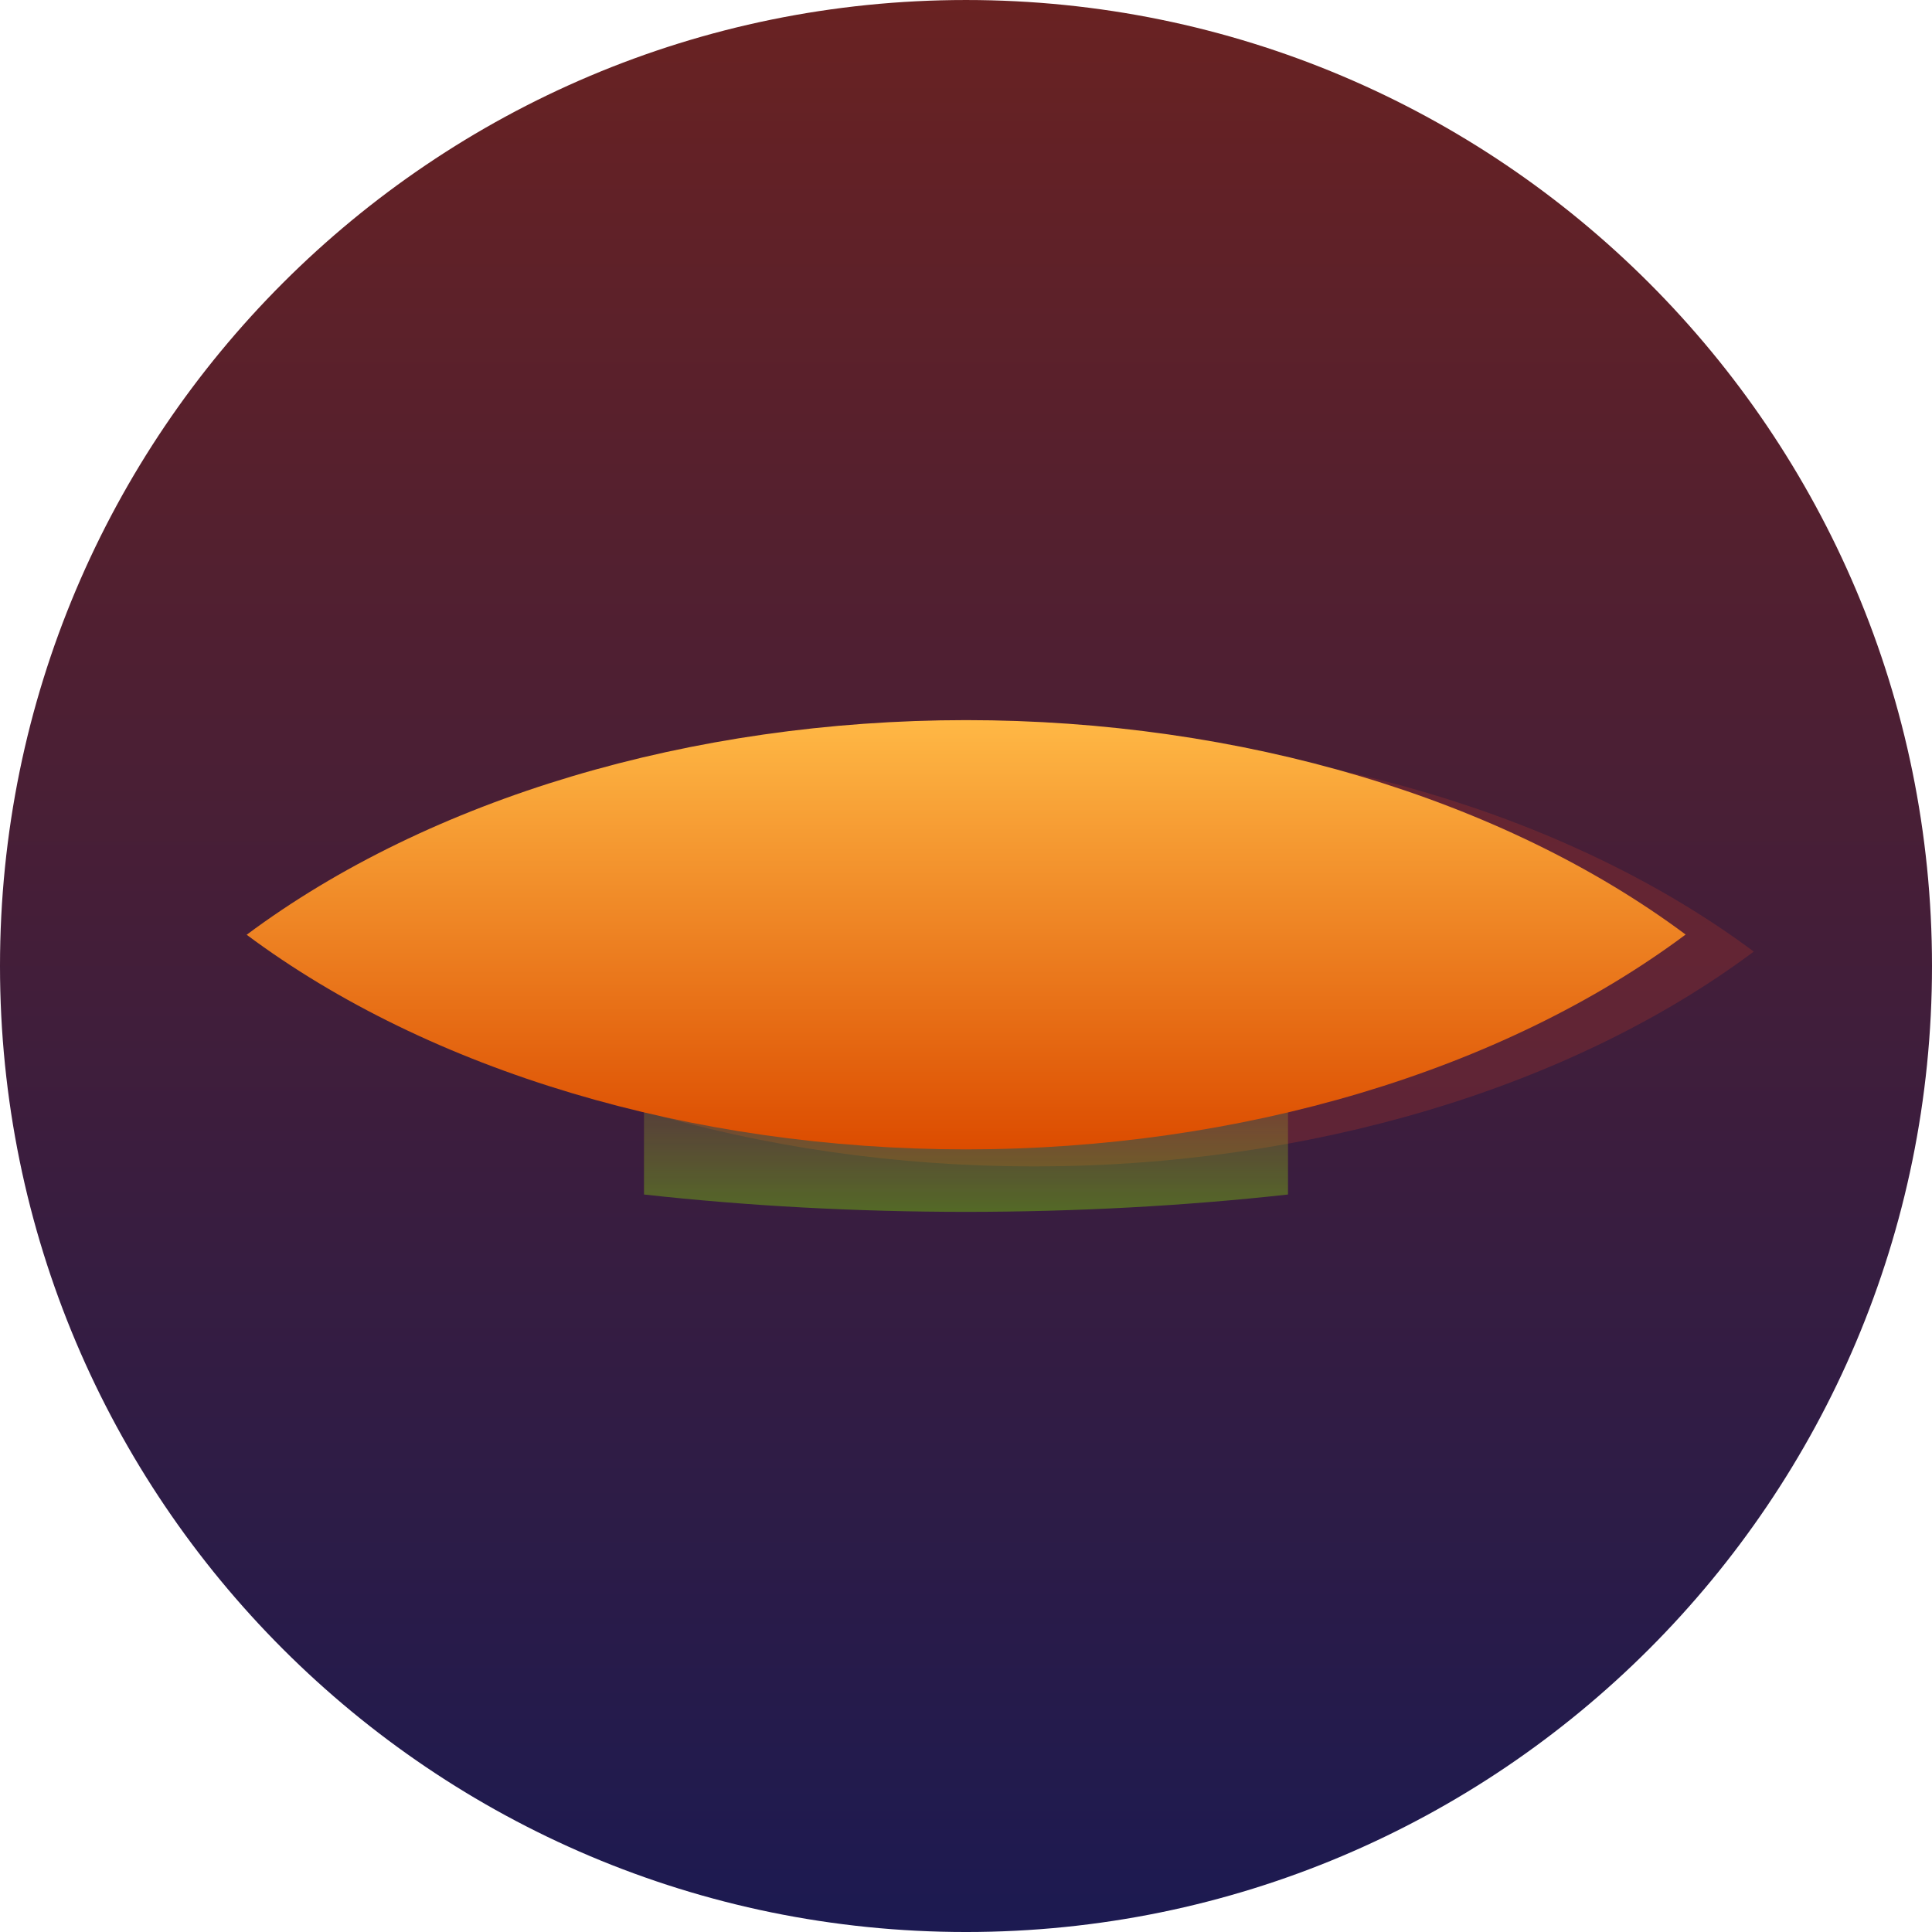
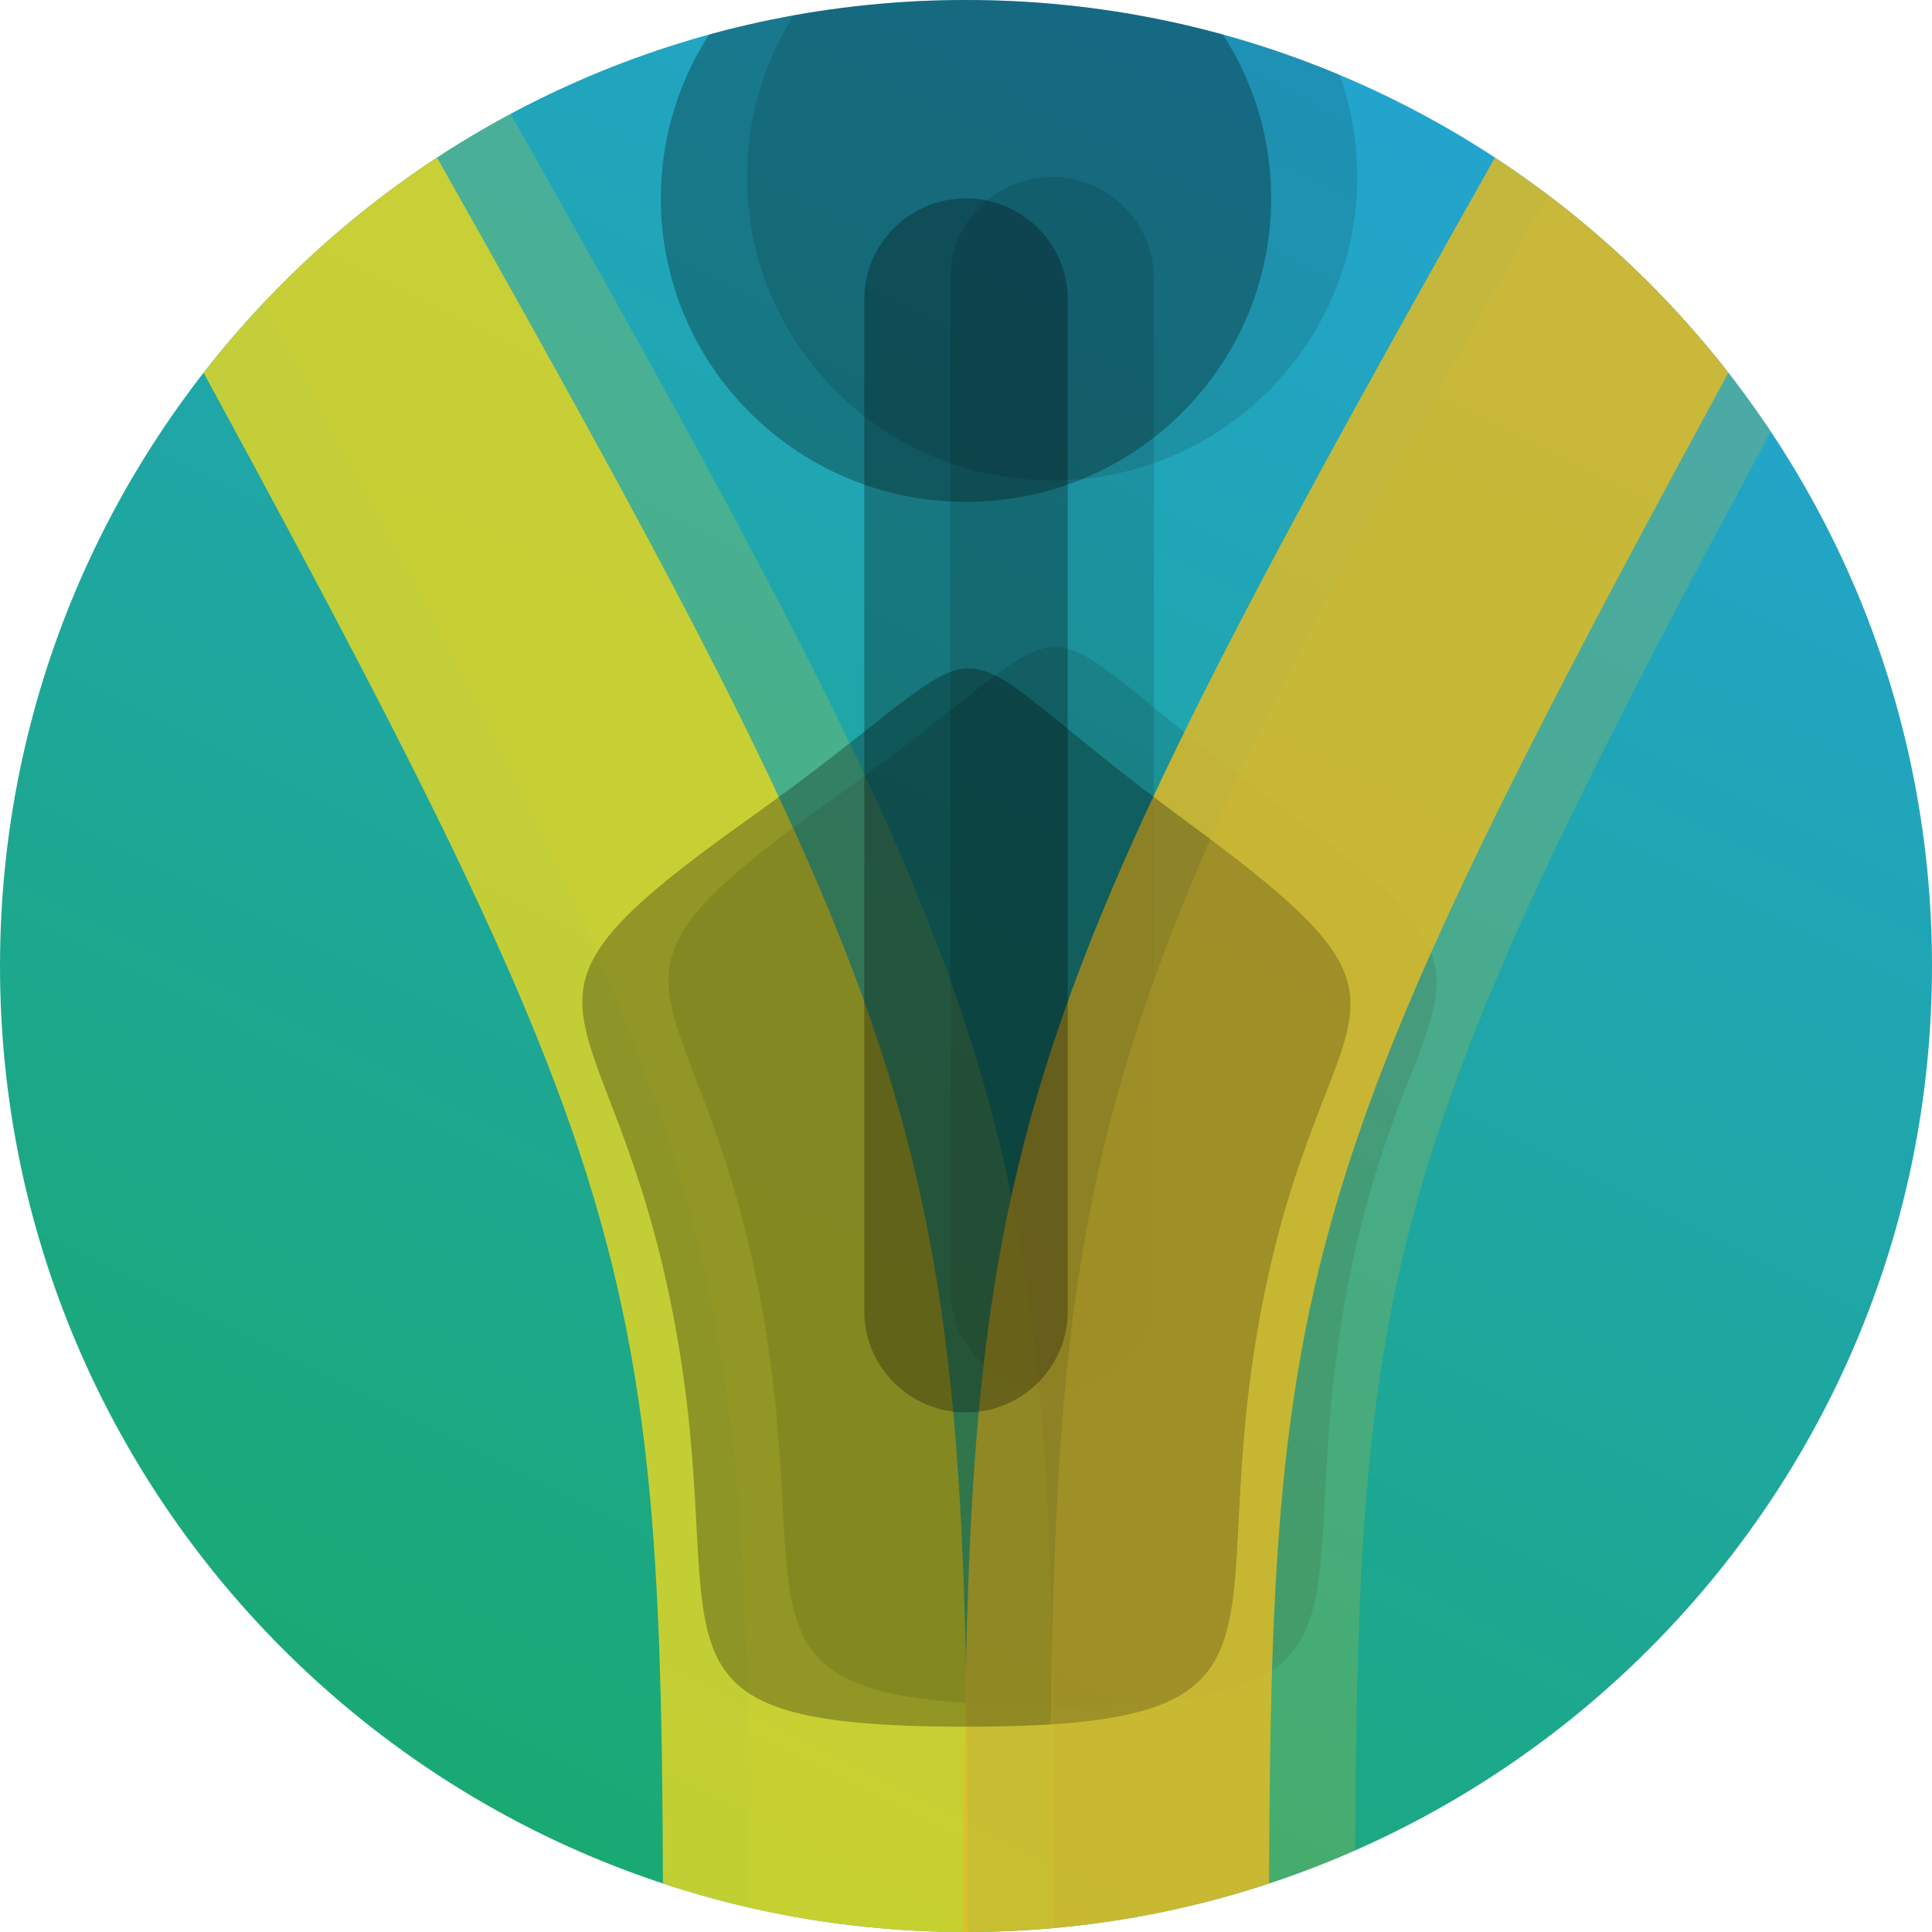
<svg xmlns="http://www.w3.org/2000/svg" xmlns:xlink="http://www.w3.org/1999/xlink" width="120mm" height="120mm" viewBox="0 0 120 120" version="1.1" id="svg5">
  <defs id="defs2">
-     <linearGradient id="linearGradient3095">
-       <stop style="stop-color:#ffb845;stop-opacity:0;" offset="0" id="stop3091" />
-       <stop style="stop-color:#7bdc00;stop-opacity:0.398;" offset="1" id="stop3093" />
+     <linearGradient id="linearGradient1474">
+       <stop style="stop-color:#1aa973;stop-opacity:1;" offset="0" id="stop1470" />
+       <stop style="stop-color:#23a4d2;stop-opacity:1;" offset="1" id="stop1472" />
    </linearGradient>
-     <linearGradient id="linearGradient2940">
-       <stop style="stop-color:#692222;stop-opacity:1;" offset="0" id="stop2936" />
-       <stop style="stop-color:#1c1a51;stop-opacity:1;" offset="1" id="stop2938" />
-     </linearGradient>
-     <linearGradient id="linearGradient1022">
-       <stop style="stop-color:#ffb845;stop-opacity:1;" offset="0" id="stop1018" />
-       <stop style="stop-color:#dc4c00;stop-opacity:1;" offset="1" id="stop1020" />
-     </linearGradient>
-     <linearGradient xlink:href="#linearGradient1022" id="linearGradient1024" x1="120" y1="130" x2="120" y2="170" gradientUnits="userSpaceOnUse" gradientTransform="matrix(1,0,0,0.6665607,0,58.62557)" />
-     <linearGradient xlink:href="#linearGradient2940" id="linearGradient2942" x1="120" y1="90" x2="120" y2="210" gradientUnits="userSpaceOnUse" gradientTransform="translate(0,10.54957)" />
-     <linearGradient xlink:href="#linearGradient3095" id="linearGradient2977" gradientUnits="userSpaceOnUse" x1="120" y1="130" x2="120" y2="170" gradientTransform="matrix(1,0,0,0.312045,0,122.7732)" />
+     <linearGradient xlink:href="#linearGradient1474" id="linearGradient1476" x1="76.275" y1="-90.09" x2="166.748" y2="-268.665" gradientUnits="userSpaceOnUse" />
+     <clipPath clipPathUnits="userSpaceOnUse" id="clipPath1550">
+       <ellipse style="fill:none;fill-opacity:1;stroke:#000000;stroke-width:0.069;stroke-opacity:1;stop-color:#000000" id="ellipse1552" cx="115.187" cy="-177.191" rx="94.973" ry="95.482" />
+     </clipPath>
  </defs>
-   <g id="layer1" transform="translate(-60,-100.5496)">
-     <g id="g3149">
-       <circle style="fill:url(#linearGradient2942);fill-opacity:1;stroke-width:0.128;-inkscape-stroke:none;stop-color:#000000" id="path790" cx="120" cy="160.55" r="60" />
-       <g id="g3142">
-         <path id="path790-3-9" style="opacity:0.44;fill:#8c2e2e;fill-opacity:1;stroke:none;stroke-width:0.105;stroke-opacity:1;-inkscape-stroke:none;stop-color:#000000" d="m 124.233,146.337 a 60,39.994 0 0 0 -44.681,13.331 60,39.994 0 0 0 44.681,13.331 60,39.994 0 0 0 44.698,-13.344 60,39.994 0 0 0 -44.698,-13.318 z" />
-         <path id="path3086" style="fill:url(#linearGradient2977);fill-opacity:1;stroke:none;stroke-width:0.072;stroke-opacity:1;-inkscape-stroke:none;stop-color:#000000" d="m 100,164.417 v 10.326 a 60,18.723 0 0 0 20,1.078 60,18.723 0 0 0 20,-1.078 v -10.329 a 60,18.723 0 0 0 -20,-1.074 60,18.723 0 0 0 -20,1.078 z" />
-         <path id="path790-3" style="fill:url(#linearGradient1024);fill-opacity:1;stroke:none;stroke-width:0.105;stroke-opacity:1;-inkscape-stroke:none;stop-color:#000000" d="m 120,145.278 a 60,39.994 0 0 0 -44.68,13.331 60,39.994 0 0 0 44.68,13.331 60,39.994 0 0 0 44.698,-13.344 60,39.994 0 0 0 -44.698,-13.318 z" />
-       </g>
+   <g id="layer1" transform="translate(-55.18666,237.1908)">
+     <g id="g1525" clip-path="url(#clipPath1550)" transform="matrix(0.6317562,0,0,0.6283888,42.41678,-65.84608)">
+       <ellipse style="opacity:1;fill:url(#linearGradient1476);fill-opacity:1;stroke:none;stroke-width:0.069;stop-color:#000000" id="path1273" cx="115.187" cy="-177.191" rx="94.973" ry="95.482" />
+       <rect style="opacity:0.121;fill:#000000;fill-opacity:0.994;stroke-width:0.065;stop-color:#000000" id="rect1163-7" width="20" height="120" x="113.653" y="-255.182" rx="10" />
+       <path style="opacity:0.87;fill:#dcd429;fill-opacity:0.994;stroke:none;stroke-width:0.265px;stroke-linecap:butt;stroke-linejoin:miter;stroke-opacity:1" d="m 25.409,-263.066 c 60,110 60,110.377 60,191.167 h 30 c 0,-92.534 -0.041,-92.523 -64.019,-206.167 z" id="path1173-3" />
+       <path id="path790-1" style="opacity:0.121;fill:#000000;fill-opacity:0.994;stroke-width:0.037;stop-color:#000000" d="m 152.51,-144.42 c -5.665,31.453 5.757,40.299 -28.785,40.299 -34.542,0 -22.765,-8.32 -28.785,-40.299 -6.256,-33.23 -19.991,-29.89 7.515,-49.557 27.506,-19.667 15.597,-19.758 42.801,0.325 27.204,20.082 13.246,15.954 7.253,49.232 z" />
+       <path style="opacity:0.87;fill:#dcba29;fill-opacity:0.994;stroke:none;stroke-width:0.265px;stroke-linecap:butt;stroke-linejoin:miter;stroke-opacity:1" d="m 204.964,-263.066 c -60,110 -60,110.377 -60,191.167 h -30 c 0,-92.534 0.041,-92.523 64.019,-206.167 z" id="path1173-3-6" />
+       <path style="opacity:0.221;fill:#dcd429;fill-opacity:0.994;stroke:none;stroke-width:0.265px;stroke-linecap:butt;stroke-linejoin:miter;stroke-opacity:1" d="m 33.876,-265.182 c 60,110 60,110.377 60,191.167 h 30 c 0,-92.534 -0.041,-92.523 -64.019,-206.167 z" id="path1173-3-2" />
+       <path id="path790" style="opacity:0.277;fill:#000000;fill-opacity:0.994;stroke-width:0.037;stop-color:#000000" d="m 144.043,-142.303 c -5.665,31.453 5.757,40.299 -28.785,40.299 -34.542,0 -22.765,-8.32 -28.785,-40.299 -6.256,-33.23 -19.991,-29.89 7.515,-49.557 27.506,-19.667 15.597,-19.758 42.801,0.325 27.204,20.082 13.246,15.954 7.253,49.232 z" />
+       <circle style="opacity:0.277;fill:#000000;fill-opacity:0.994;stroke-width:0.065;stop-color:#000000" id="path1109" cx="115.187" cy="-253.066" r="30" />
+       <rect style="opacity:0.277;fill:#000000;fill-opacity:0.994;stroke-width:0.065;stop-color:#000000" id="rect1163" width="20" height="120" x="105.187" y="-253.066" rx="10" />
+       <circle style="opacity:0.121;fill:#000000;fill-opacity:0.994;stroke-width:0.065;stop-color:#000000" id="path1109-2" cx="123.653" cy="-255.182" r="30" />
+       <path style="opacity:0.221;fill:#dcba29;fill-opacity:0.994;stroke:none;stroke-width:0.265px;stroke-linecap:butt;stroke-linejoin:miter;stroke-opacity:1" d="m 213.431,-265.182 c -60,110 -60,110.377 -60,191.167 h -30 c 0,-92.534 0.041,-92.523 64.019,-206.167 z" id="path1173-3-6-9" />
    </g>
  </g>
</svg>
